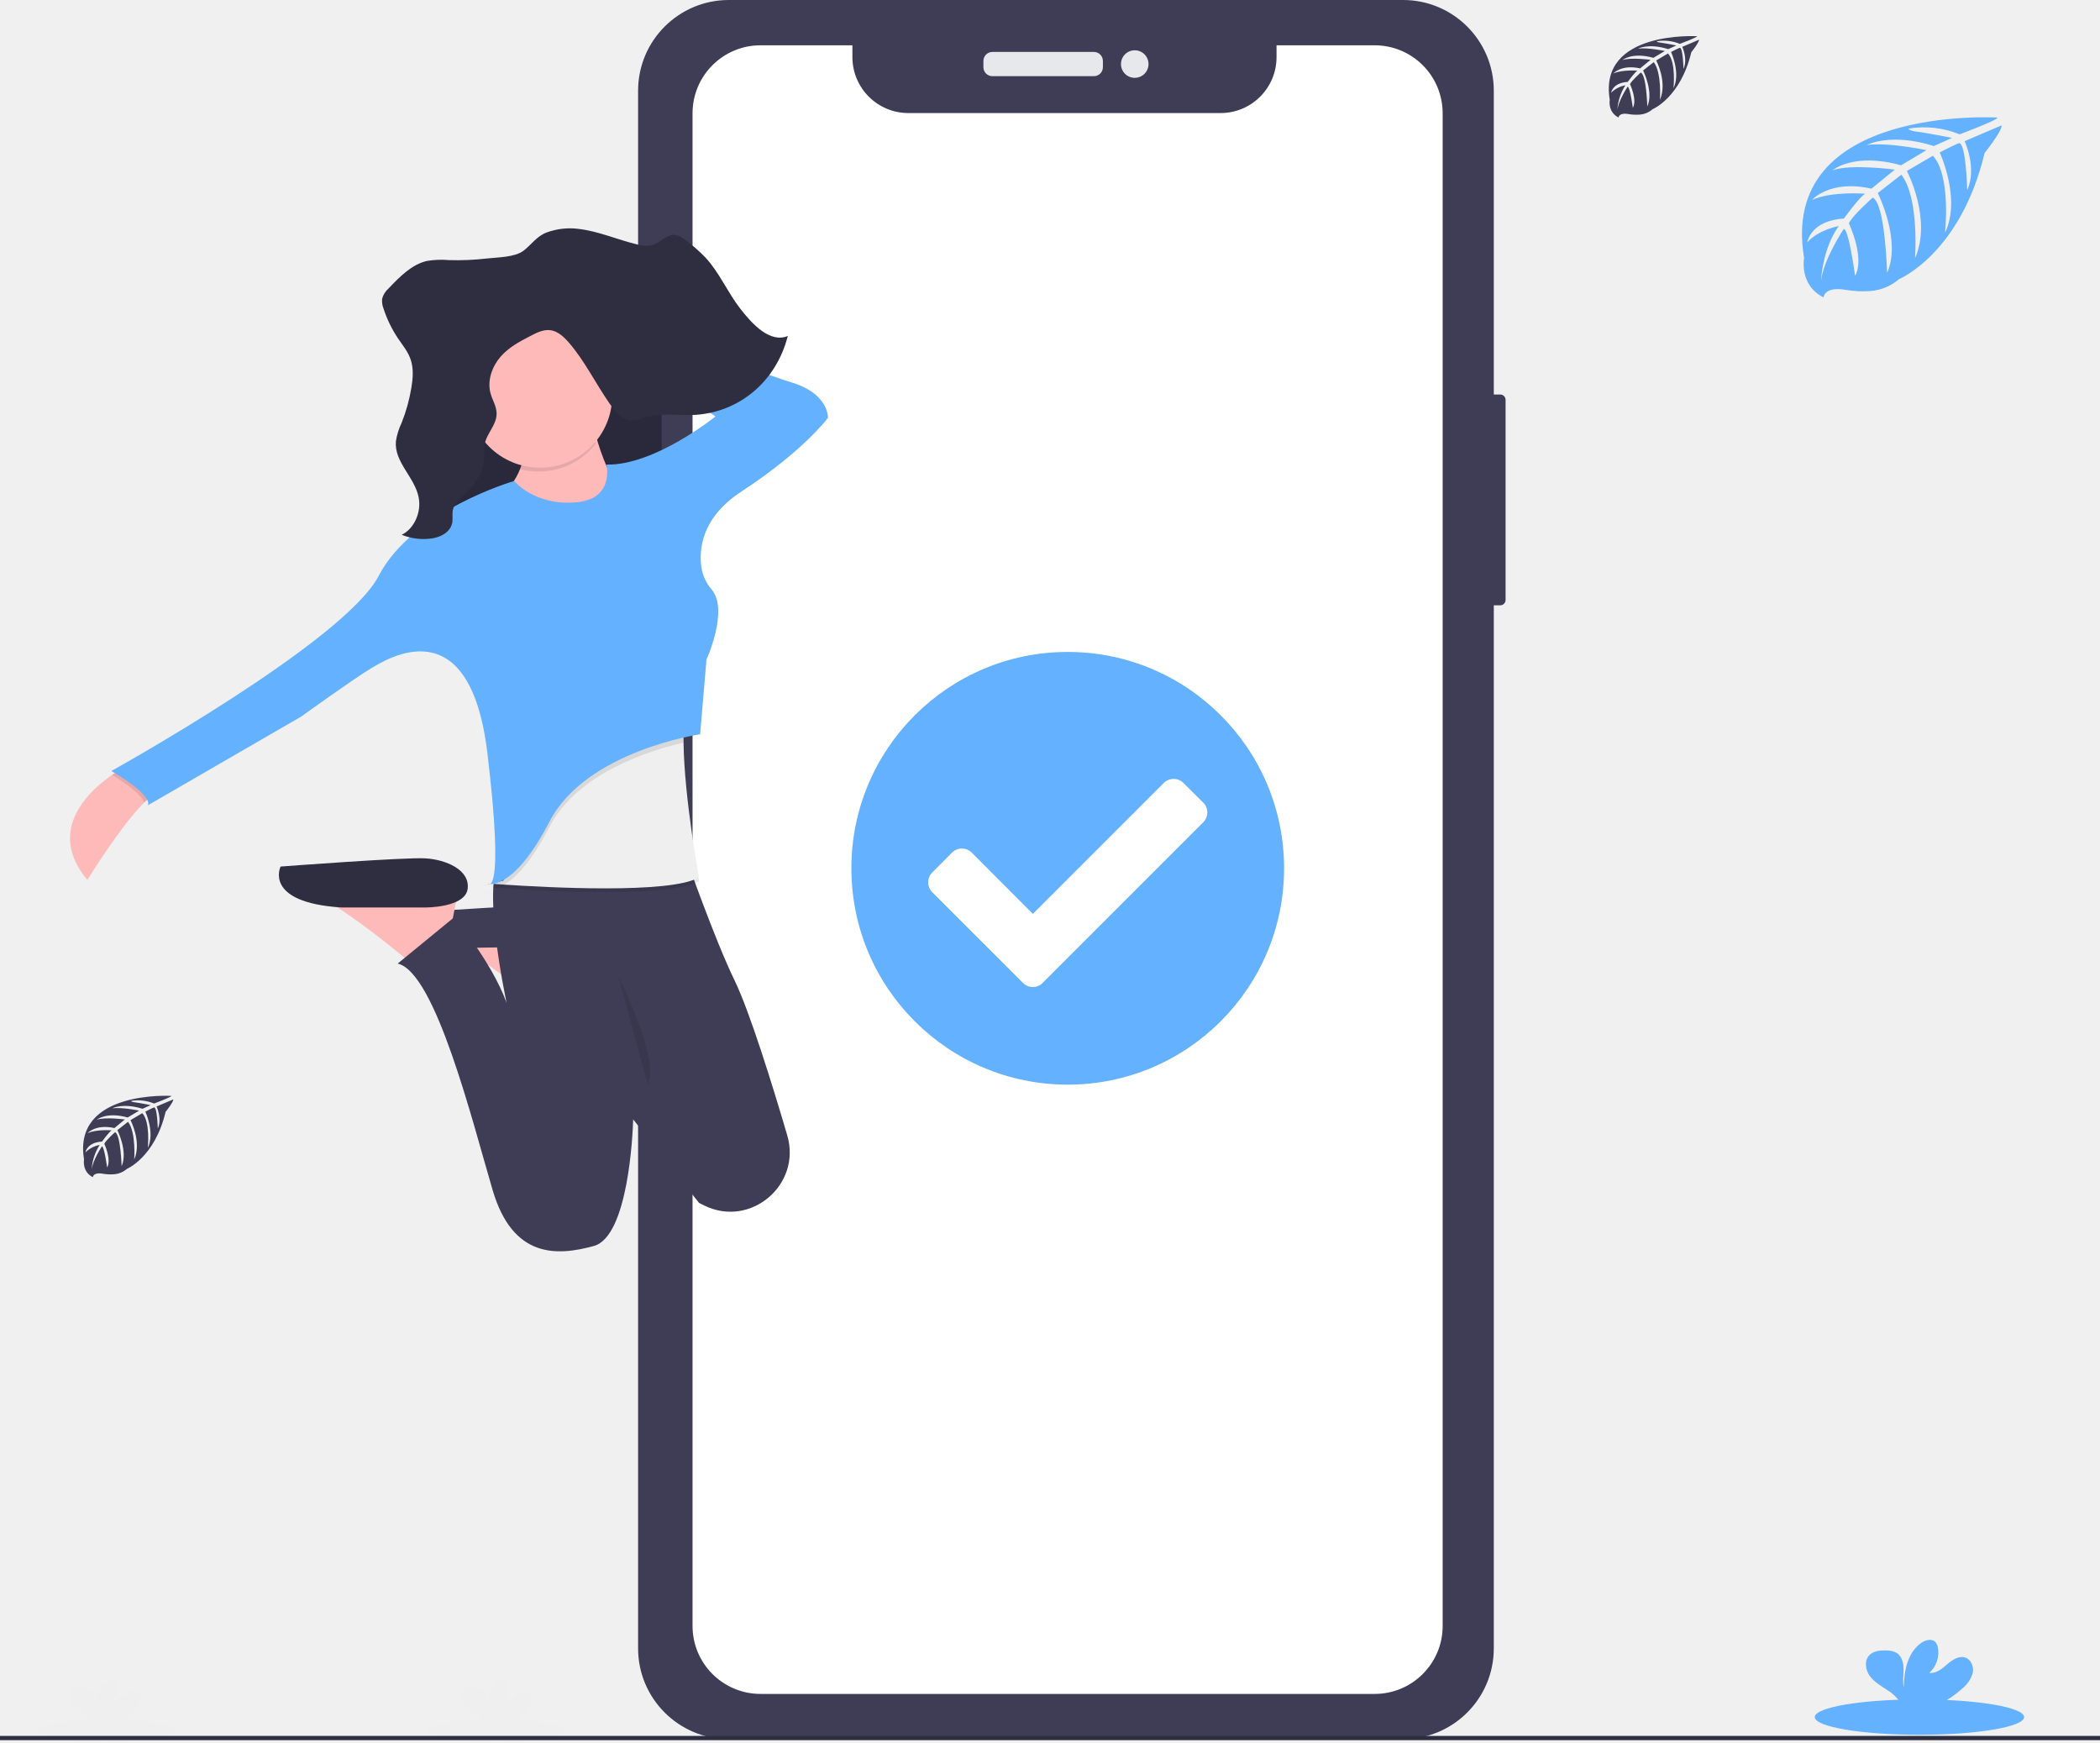
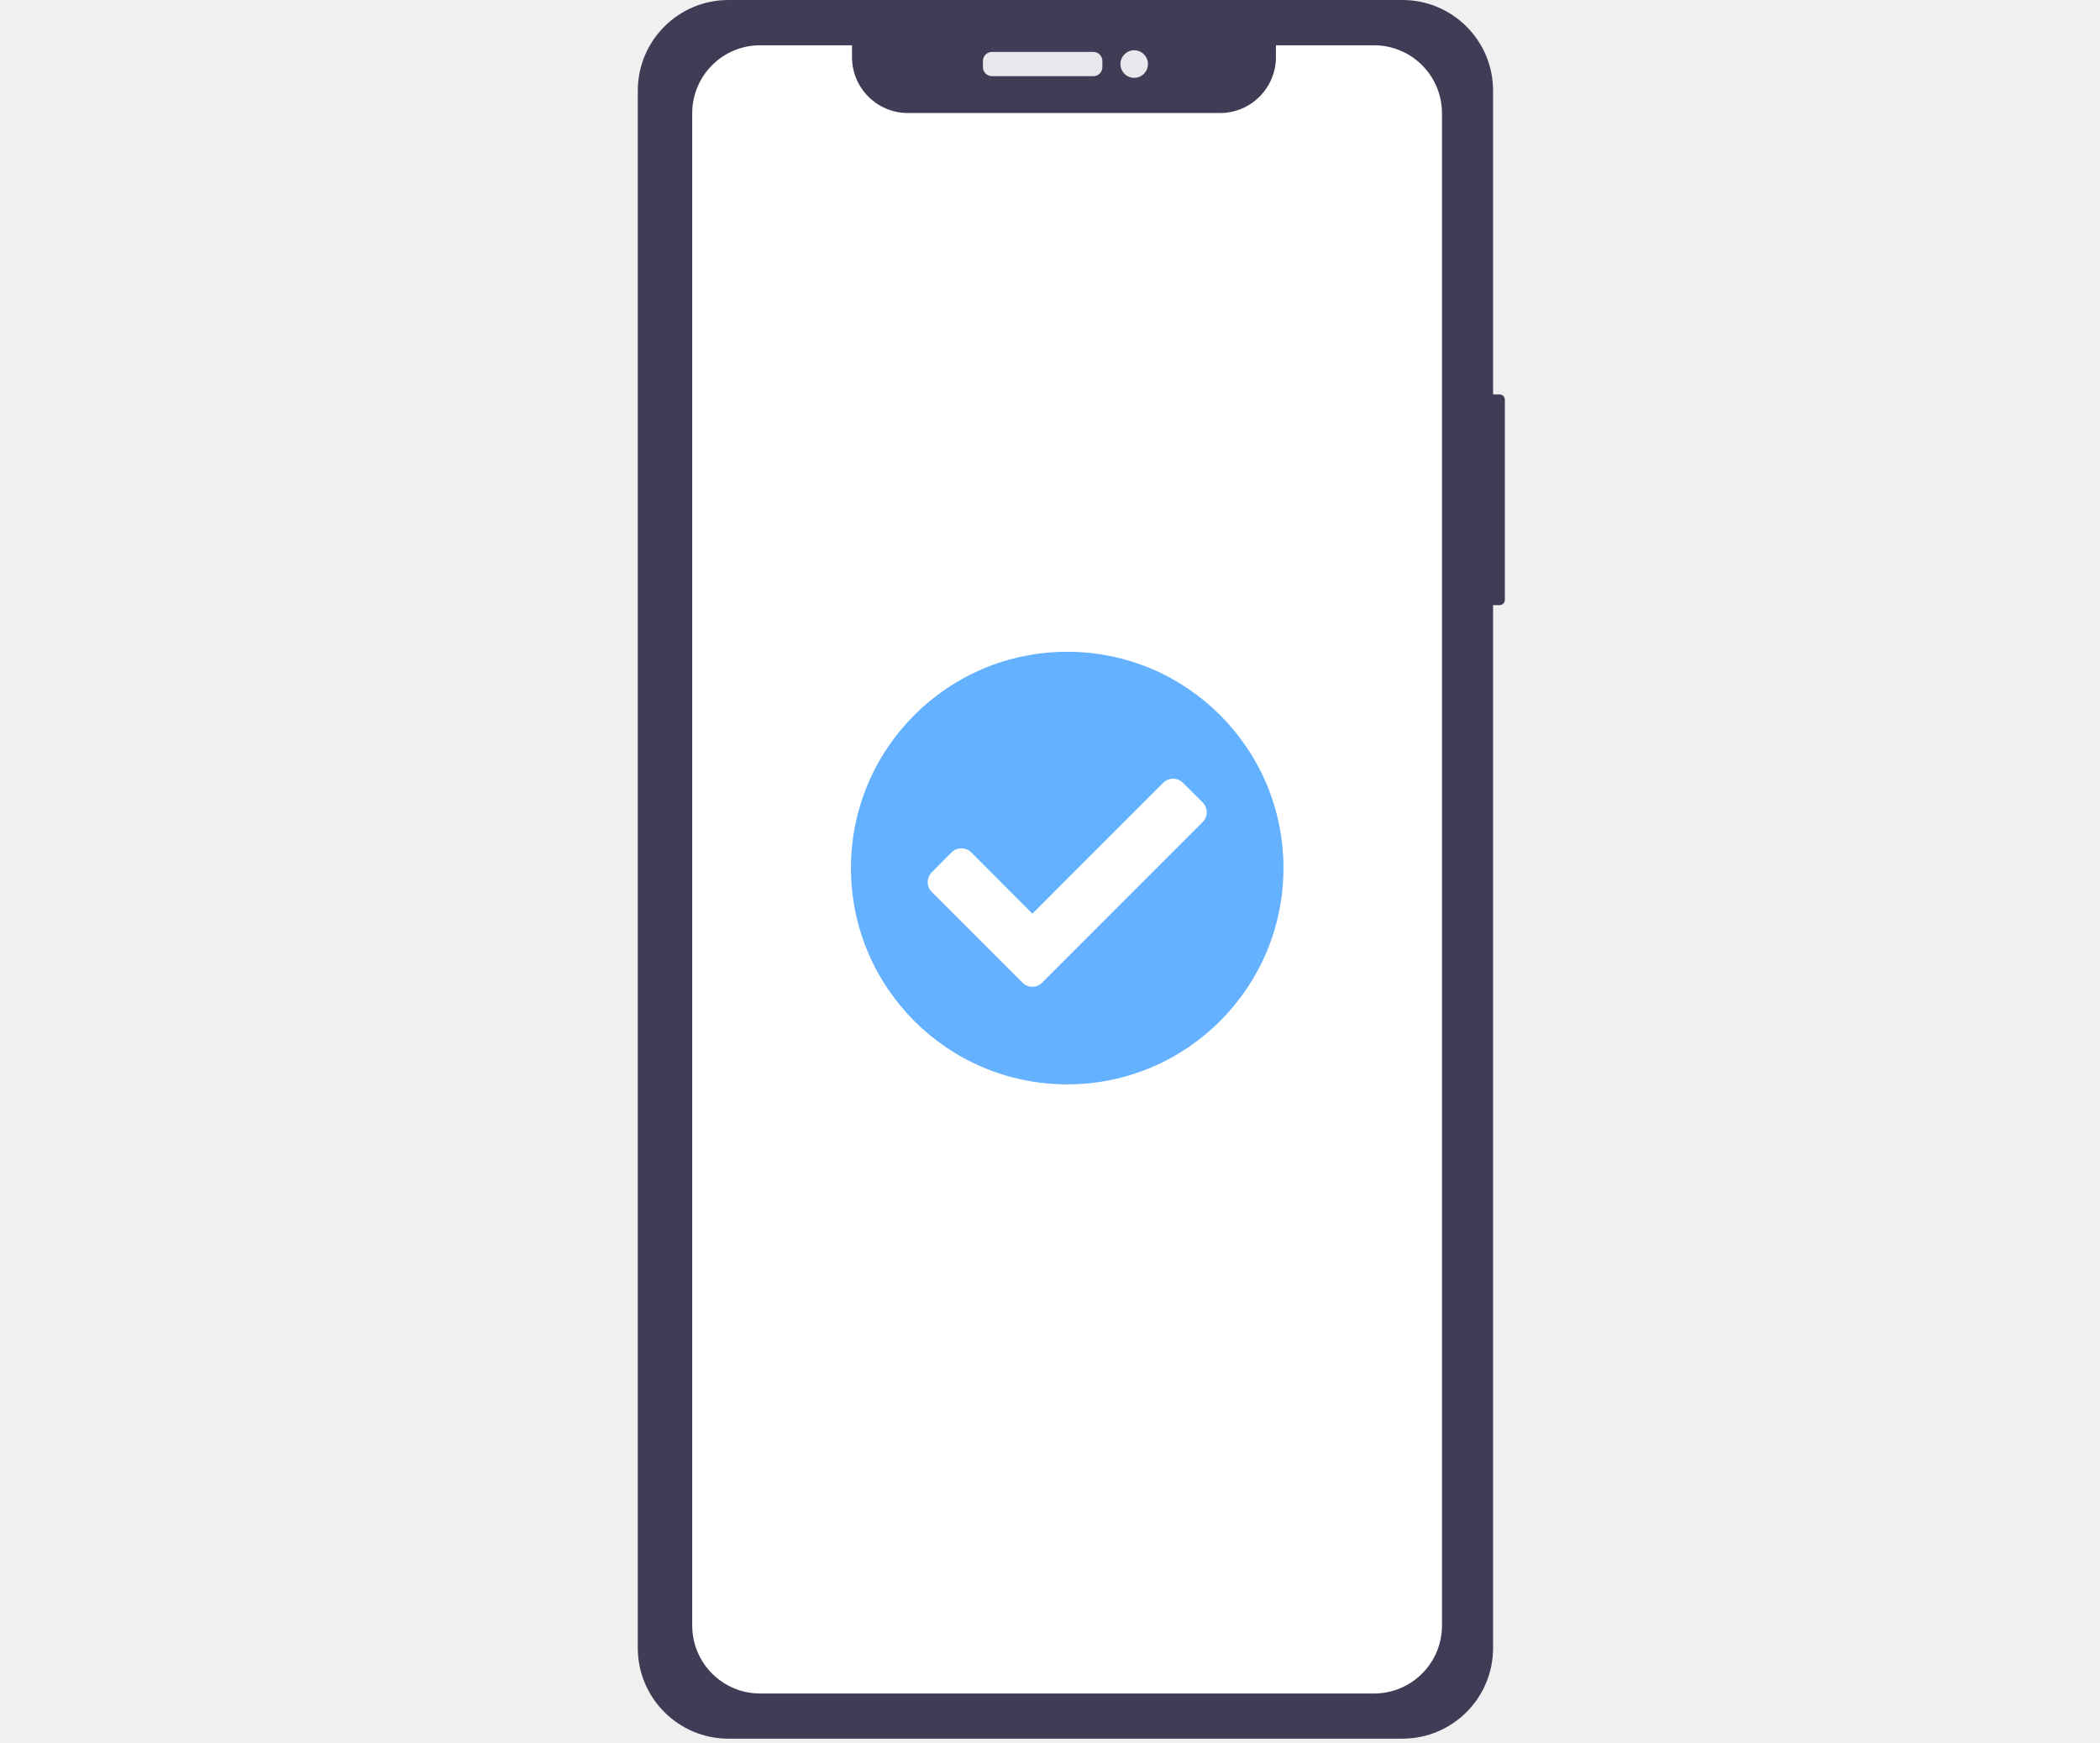
- <svg xmlns="http://www.w3.org/2000/svg" width="902.567" height="748.955" viewBox="0 0 902.567 748.955">
-   <defs>
-     <linearGradient id="linear-gradient" x1="0.505" y1="1.007" x2="0.505" gradientUnits="objectBoundingBox">
-       <stop offset="0" stop-color="gray" stop-opacity="0.251" />
-       <stop offset="0.54" stop-color="gray" stop-opacity="0.122" />
-       <stop offset="1" stop-color="gray" stop-opacity="0.102" />
-     </linearGradient>
-   </defs>
-   <g id="Group_22" data-name="Group 22" transform="translate(-282 -122.601)">
-     <g id="Group_2" data-name="Group 2" transform="translate(556.248 122.601)">
-       <rect id="Rectangle_76" data-name="Rectangle 76" width="10.994" height="90.604" rx="2.29" transform="translate(361.847 169.558)" fill="#3f3d56" />
-       <rect id="Rectangle_80" data-name="Rectangle 80" width="367.778" height="747.455" rx="38.99" transform="translate(0)" fill="#3f3d56" />
-       <path id="Path_176" data-name="Path 176" d="M757.9,199H715.712v5.075a24.047,24.047,0,0,1-24.06,24.047H557.483a24.047,24.047,0,0,1-24.06-24.047V199h-39.5a29.209,29.209,0,0,0-29.209,29.209v650.15a29.209,29.209,0,0,0,29.209,29.209H757.9a29.209,29.209,0,0,0,29.209-29.209v-650.1A29.209,29.209,0,0,0,757.9,199Z" transform="translate(-441.311 -179.531)" fill="#fff" />
-       <rect id="Rectangle_81" data-name="Rectangle 81" width="51.357" height="10.423" rx="3.87" transform="translate(148.414 22.322)" fill="#e6e8ec" />
-       <circle id="Ellipse_5" data-name="Ellipse 5" cx="5.919" cy="5.919" r="5.919" transform="translate(207.539 21.615)" fill="#e6e8ec" />
-       <circle id="Ellipse_11" data-name="Ellipse 11" cx="69.573" cy="69.573" r="69.573" transform="translate(116.562 313.331)" fill="#fff" />
-       <path id="Path_222" data-name="Path 222" d="M706.184,502.6A92.987,92.987,0,1,1,613.2,409.61,92.987,92.987,0,0,1,706.184,502.6ZM602.451,551.82l68.977-68.977a5.993,5.993,0,0,0,0-8.487l-8.487-8.425a5.981,5.981,0,0,0-8.475,0l-56.258,56.259-26.268-26.33a6.018,6.018,0,0,0-8.487,0l-8.487,8.537a6.018,6.018,0,0,0,0,8.487l39,38.986a5.993,5.993,0,0,0,8.487,0Z" transform="translate(-428.541 -129.411)" fill="#63b1ff" />
-     </g>
-     <g id="Group_1" data-name="Group 1" transform="translate(312.096 220.737)">
-       <rect id="Rectangle_77" data-name="Rectangle 77" width="5.543" height="26.813" rx="2.29" transform="translate(252.414 49.221)" fill="#3f3d56" />
-       <rect id="Rectangle_78" data-name="Rectangle 78" width="6.246" height="46.666" rx="2.29" transform="translate(252.213 98.318)" fill="#3f3d56" />
-       <rect id="Rectangle_79" data-name="Rectangle 79" width="5.945" height="47.067" rx="2.29" transform="translate(252.313 161.313)" fill="#3f3d56" />
-       <path id="Path_190" data-name="Path 190" d="M377.46,474.88a1.026,1.026,0,0,0,1.216.156,4.305,4.305,0,0,1-1.216-.156Z" transform="translate(-198.815 -189.106)" fill="url(#linear-gradient)" />
-       <path id="Path_192" data-name="Path 192" d="M425.255,491l-1.2,6.536-.926,5-1.684,9.146-16.329,11.432s-1.472-1.26-3.9-3.246c-6.692-5.51-20.757-16.73-31.085-22.753a34.786,34.786,0,0,0-8.544-3.937Z" transform="translate(-200.647 -187.247)" fill="#feb9b9" />
-       <path id="Path_194" data-name="Path 194" d="M414.642,497.22s19.039,3.268,20.154-4.863-9.8-12.525-19.05-13.072-64.768,3.268-64.768,3.268-9.793,13.061,25.575,15.247Z" transform="translate(-202.013 -188.604)" fill="#3f3d56" />
-       <rect id="Rectangle_82" data-name="Rectangle 82" width="99.6" height="118.104" transform="translate(154.665 40.309)" fill="#2f2e41" />
-       <rect id="Rectangle_83" data-name="Rectangle 83" width="99.6" height="118.104" transform="translate(154.665 40.845)" opacity="0.1" />
-       <path id="Path_198" data-name="Path 198" d="M255.223,437.085c-1.64.413-3.736,2-6.067,4.294-10.038,9.938-24.415,33.26-24.415,33.26C206.36,452.744,226.7,435.445,235.37,429.5c2.108-1.439,3.524-2.231,3.524-2.231Z" transform="translate(-217.289 -194.598)" fill="#feb9b9" />
-       <path id="Path_199" data-name="Path 199" d="M423.149,288.22s4.9,34.286,21.771,42.45-21.771,23.422-21.771,23.422L370.36,334.484s29.936-9.8,23.946-38.647Z" transform="translate(-199.634 -210.636)" fill="#feb9b9" />
-       <path id="Path_200" data-name="Path 200" d="M373.53,473.16l-1.194,6.514-.97,5.019-1.684,9.146L353.353,505.26s-1.472-1.249-3.9-3.234c-6.692-5.51-20.756-16.73-31.1-22.753a34.572,34.572,0,0,0-8.544-3.937Z" transform="translate(-206.618 -189.305)" fill="#feb9b9" />
-       <path id="Path_202" data-name="Path 202" d="M360.794,482.55s17.087.121,18.115-8.033-9.312-12.525-18.115-13.072-62.289,3.522-62.289,3.522-7.588,15.4,26.055,17.582Z" transform="translate(-208.007 -190.662)" fill="#2f2e41" />
-       <path id="Path_204" data-name="Path 204" d="M475.315,610.635c-.747-.368-1.495-.747-2.231-1.115l-2.008-2.532-26.333-33.393v.58c-.178,5.577-2.074,49.767-16.864,53.849-15.782,4.35-34.821,5.443-43.5-23.946s-24.537-93.611-40.822-97.425l24.225-19.864s16.039,18.76,22.574,36.717c-.245-1.115-11.321-52.867-2.231-62.024H467.6s12.269,34.944,20.678,52.254c6.547,13.44,16.373,45.216,22.7,66.72C517.241,601.69,495.235,620.439,475.315,610.635Z" transform="translate(-202.725 -190.652)" fill="#3f3d56" />
-       <path id="Path_205" data-name="Path 205" d="M468.826,478.11c-12.269,7.261-66.129,4.305-83.651,3.123l-4.774-.346c-.513,0,.078-.29.078-.29l.491-4.941,13.061-33.193,69.932-40.554c-1.417,4.272-1.885,10.808-1.773,18.292C462.513,444.248,468.826,478.11,468.826,478.11Z" transform="translate(-198.5 -197.523)" opacity="0.1" />
-       <path id="Path_206" data-name="Path 206" d="M468.886,476.637c-12.269,7.261-66.129,4.305-83.651,3.123l-4.774-.335-.792-.067.87-.223,4.305-1.115,9.246-37.007,69.932-40.543c-1.416,4.272-1.885,10.808-1.773,18.292C462.573,442.786,468.886,476.637,468.886,476.637Z" transform="translate(-198.56 -197.689)" fill="#efefef" />
-       <path id="Path_207" data-name="Path 207" d="M462.128,418.739c-14.221,3.279-45.517,12.9-57.541,36.137-8.019,15.47-14.767,22.106-19.474,24.883l-4.774-.335a2.749,2.749,0,0,0,.078-.29l4.305-1.115,9.246-37.007L463.9,400.47C462.5,404.719,462.016,411.255,462.128,418.739Z" transform="translate(-198.483 -197.689)" opacity="0.1" />
-       <path id="Path_208" data-name="Path 208" d="M237.025,427.29l16.329,9.793c-1.64.413-3.736,2-6.067,4.294-1.361-3.971-9.9-9.514-13.786-11.878C235.608,428.082,237.025,427.29,237.025,427.29Z" transform="translate(-215.42 -194.595)" opacity="0.1" />
-       <path id="Path_209" data-name="Path 209" d="M377.845,471.846a.97.97,0,0,1-1.115-.156,3.87,3.87,0,0,0,1.115.156Z" transform="translate(-198.899 -189.474)" opacity="0.1" />
-       <path id="Path_210" data-name="Path 210" d="M431.352,332.938s-14.7,1.628-25.039-9.257c0,0-43.5,12.525-58.232,40.821S233.2,448.32,233.2,448.32s17.422,9.793,15.782,14.689l65.861-38.1s23.422-16.864,29.925-20.678,42.461-27.214,50.079,36.461,0,56.057,0,56.057,10.886,3.815,26.668-26.668,64.757-37.554,64.757-37.554l2.721-32.1s9.715-21.281,2.231-30.114a18.961,18.961,0,0,1-4.361-9.213c-1.238-8.153,0-21.738,17.332-33.025,26.668-17.422,37.007-31.564,37.007-31.564s.546-10.35-15.782-15.247S442.695,249.7,442.695,249.7l-2.231,9.257,52.388,36.974s-26.121,21.191-46.844,20.678C446.007,316.609,449.855,332.391,431.352,332.938Z" transform="translate(-215.454 -215.079)" fill="#63b1ff" />
-       <path id="Path_211" data-name="Path 211" d="M423.262,302.975a106.3,106.3,0,0,1-3.011-13.295L391.408,297.3a31.621,31.621,0,0,1-.658,16.641A31.018,31.018,0,0,0,423.262,302.975Z" transform="translate(-197.282 -210.468)" opacity="0.1" />
-       <circle id="Ellipse_10" data-name="Ellipse 10" cx="31.018" cy="31.018" r="31.018" transform="translate(171.005 40.856)" fill="#feb9b9" />
-       <path id="Path_213" data-name="Path 213" d="M428.67,507.07s17.957,35.379,12.514,46.253" transform="translate(-192.908 -185.394)" opacity="0.1" />
-       <path id="Path_221" data-name="Path 221" d="M421.94,218.894c8.61.982,16.786,4.673,25.263,6.692a12.537,12.537,0,0,0,6.536.245c3.29-1.015,5.967-4.461,9.38-4.361,2.1.067,3.959,1.495,5.688,2.866a69.968,69.968,0,0,1,7.807,6.96c5.844,6.346,9.469,14.89,14.8,21.794s12.934,15,20.507,11.834C506.769,285,490.7,297.559,472.443,298.809c-7.283.5-14.745-1.015-21.794,1.115a18.884,18.884,0,0,1-5.5,1.338c-4.06,0-7.328-3.725-9.86-7.35-5.934-8.521-10.629-18.191-17.31-25.965-2.231-2.576-4.807-5.019-7.93-5.487s-5.989,1.026-8.766,2.465c-4.584,2.376-9.268,4.829-12.826,8.923s-5.8,10.138-4.328,15.615c.792,2.967,2.6,5.644,2.632,8.744.067,4.952-4.305,8.566-5.164,13.384a50.184,50.184,0,0,0-.212,6.09c-.379,6.6-4.7,12-9.2,16.161-1.762,1.606-3.7,3.346-4.216,5.833-.346,1.706,0,3.5-.223,5.231-.658,4.283-4.93,6.458-8.711,7.016a25.128,25.128,0,0,1-13.072-1.55c5.287-2.5,8.544-9.614,7.317-15.983-1.684-8.834-10.562-15.18-9.8-24.169a28,28,0,0,1,2.454-7.952,72.856,72.856,0,0,0,4.194-15.068c.669-3.982.993-8.209-.257-12.012-1.115-3.458-3.446-6.212-5.421-9.135a51.942,51.942,0,0,1-6.279-12.86,9.046,9.046,0,0,1-.6-4.261,8.79,8.79,0,0,1,2.733-4.406c4.852-5.1,10.038-10.395,16.541-11.856a37.232,37.232,0,0,1,9.391-.357,110.84,110.84,0,0,0,16.317-.692c4.461-.524,12-.457,15.782-3.346,3.524-2.7,5.51-6.09,9.848-7.807a29,29,0,0,1,13.763-1.573Z" transform="translate(-203.422 -218.659)" fill="#2f2e41" />
-     </g>
-     <ellipse id="Ellipse_9" data-name="Ellipse 9" cx="44.995" cy="7.609" rx="44.995" ry="7.609" transform="translate(1061.967 852.981)" fill="#63b1ff" />
-     <path id="Path_179" data-name="Path 179" d="M921.506,843.366a13.1,13.1,0,0,0,4.286-6.479c.559-2.562-.537-5.6-3-6.591-2.753-1.052-5.7.862-7.923,2.786s-4.789,4.129-7.71,3.715A11.727,11.727,0,0,0,910.8,825.82a4.622,4.622,0,0,0-1.018-2.238c-1.522-1.634-4.3-.94-6.121.358-5.819,4.084-7.441,12-7.475,19.1-.593-2.562-.09-5.237-.112-7.833s-.727-5.6-2.954-6.971a8.885,8.885,0,0,0-4.476-1.052c-2.618-.1-5.528.168-7.318,2.081-2.238,2.372-1.634,6.356.291,8.952s4.868,4.263,7.576,6.065a16.786,16.786,0,0,1,5.4,5.159,4.656,4.656,0,0,1,.4.929h16.349a45.945,45.945,0,0,0,10.161-7Z" transform="translate(204.065 4.781)" fill="#63b1ff" />
-     <ellipse id="Ellipse_9-2" data-name="Ellipse 9" cx="29.694" cy="5.022" rx="29.694" ry="5.022" transform="translate(465.518 861.513)" fill="#efefef" />
-     <path id="Path_179-2" data-name="Path 179" d="M907.354,836.313a8.648,8.648,0,0,0,2.828-4.276,3.813,3.813,0,0,0-1.979-4.35c-1.817-.694-3.759.569-5.228,1.839s-3.161,2.725-5.088,2.452a7.739,7.739,0,0,0,2.4-7.244,3.05,3.05,0,0,0-.672-1.477c-1-1.078-2.836-.62-4.039.236-3.84,2.7-4.911,7.916-4.933,12.606-.391-1.691-.059-3.456-.074-5.169s-.48-3.692-1.95-4.6a5.864,5.864,0,0,0-2.954-.694c-1.728-.066-3.648.111-4.83,1.374-1.477,1.566-1.078,4.195.192,5.908s3.212,2.814,5,4a11.077,11.077,0,0,1,3.567,3.4,3.078,3.078,0,0,1,.266.613h10.789a30.322,30.322,0,0,0,6.705-4.623Z" transform="translate(-399.861 22.01)" fill="#efefef" />
-     <ellipse id="Ellipse_12" data-name="Ellipse 12" cx="29.694" cy="5.022" rx="29.694" ry="5.022" transform="translate(297.586 861.513)" fill="#efefef" />
-     <path id="Path_223" data-name="Path 223" d="M907.354,836.313a8.648,8.648,0,0,0,2.828-4.276,3.813,3.813,0,0,0-1.979-4.35c-1.817-.694-3.759.569-5.228,1.839s-3.161,2.725-5.088,2.452a7.739,7.739,0,0,0,2.4-7.244,3.05,3.05,0,0,0-.672-1.477c-1-1.078-2.836-.62-4.039.236-3.84,2.7-4.911,7.916-4.933,12.606-.391-1.691-.059-3.456-.074-5.169s-.48-3.692-1.95-4.6a5.864,5.864,0,0,0-2.954-.694c-1.728-.066-3.648.111-4.83,1.374-1.477,1.566-1.078,4.195.192,5.908s3.212,2.814,5,4a11.077,11.077,0,0,1,3.567,3.4,3.078,3.078,0,0,1,.266.613h10.789a30.322,30.322,0,0,0,6.705-4.623Z" transform="translate(-567.793 22.01)" fill="#efefef" />
-     <rect id="Rectangle_22" data-name="Rectangle 22" width="902.567" height="1.821" transform="translate(282 868.689)" fill="#2f2e41" />
-     <path id="Path_177" data-name="Path 177" d="M854.367,156.943s-94.221-5.685-83.12,60.337c0,0-2.238,11.671,8.37,16.964,0,0,.168-4.89,9.668-3.223a44.2,44.2,0,0,0,10.239.492,21.329,21.329,0,0,0,12.51-5.114h0s26.487-10.944,36.782-54.227c0,0,7.62-9.444,7.318-11.873l-15.9,6.792s5.438,11.47,1.119,21c0,0-.515-20.59-3.57-20.142-.615.09-8.258,3.972-8.258,3.972s9.344,19.974,2.294,34.5c0,0,2.674-24.618-5.215-33.056l-11.19,6.535s10.922,20.635,3.514,37.476c0,0,1.9-25.827-5.875-35.887l-10.138,7.911s10.261,20.332,4.006,34.3c0,0-.817-30.057-6.2-32.328,0,0-8.874,7.833-10.228,11.033,0,0,7.027,14.771,2.663,22.559,0,0-2.674-20.03-4.868-20.142,0,0-8.84,13.271-9.758,22.38,0,0,.381-13.529,7.62-23.633,0,0-8.549,1.466-13.54,7,0,0,1.376-9.377,15.722-10.205,0,0,7.307-10.071,9.254-10.675,0,0-14.256-1.2-22.906,2.641,0,0,7.609-8.851,25.525-4.823l10.015-8.18s-18.777-2.563-26.744.269c0,0,9.165-7.833,29.441-2.126l10.9-6.513s-16.013-3.447-25.547-2.238c0,0,10.071-5.427,28.747.459l7.833-3.5s-11.727-2.305-15.163-2.674-3.614-1.309-3.614-1.309a40.676,40.676,0,0,1,22.033,2.451S854.647,157.984,854.367,156.943Z" transform="translate(286.143 16.182)" fill="#63b1ff" />
-     <path id="Path_178" data-name="Path 178" d="M763.1,130.7s-42.522-2.563-37.554,27.27c0,0-1,5.271,3.782,7.665,0,0,.078-2.238,4.375-1.466a19.593,19.593,0,0,0,4.621.224,9.579,9.579,0,0,0,5.651-2.328h0s11.973-4.946,16.628-24.506c0,0,3.435-4.263,3.3-5.36l-7.184,3.066s2.451,5.181.526,9.489c0,0-.235-9.3-1.611-9.086-.28,0-3.738,1.8-3.738,1.8s4.23,9.03,1.041,15.588c0,0,1.208-11.123-2.361-14.939l-5.058,3s4.935,9.321,1.589,16.931c0,0,.862-11.671-2.652-16.214l-4.577,3.581s4.633,9.187,1.813,15.5c0,0-.38-13.585-2.809-14.614,0,0-4.006,3.536-4.622,4.991,0,0,3.178,6.714,1.209,10.194,0,0-1.209-9.053-2.238-9.1,0,0-3.995,6-4.409,10.071a21.842,21.842,0,0,1,3.447-10.675,12.04,12.04,0,0,0-6.121,3.167s.627-4.241,7.106-4.61c0,0,3.357-4.554,4.185-4.834,0,0-6.445-.537-10.351,1.2,0,0,3.435-3.995,11.526-2.182l4.476-3.693S734.6,139.7,731,140.946c0,0,4.14-3.536,13.305-.962l4.924-2.943s-7.24-1.555-11.548-1c0,0,4.554-2.451,12.992.2l3.525-1.578s-5.3-1.041-6.86-1.209-1.634-.593-1.634-.593a18.34,18.34,0,0,1,9.959,1.119S763.231,131.166,763.1,130.7Z" transform="translate(248.313 7.472)" fill="#3f3d56" />
-     <path id="Path_224" data-name="Path 224" d="M763.1,130.7s-42.522-2.563-37.554,27.27c0,0-1,5.271,3.782,7.665,0,0,.078-2.238,4.375-1.466a19.593,19.593,0,0,0,4.621.224,9.579,9.579,0,0,0,5.651-2.328h0s11.973-4.946,16.628-24.506c0,0,3.435-4.263,3.3-5.36l-7.184,3.066s2.451,5.181.526,9.489c0,0-.235-9.3-1.611-9.086-.28,0-3.738,1.8-3.738,1.8s4.23,9.03,1.041,15.588c0,0,1.208-11.123-2.361-14.939l-5.058,3s4.935,9.321,1.589,16.931c0,0,.862-11.671-2.652-16.214l-4.577,3.581s4.633,9.187,1.813,15.5c0,0-.38-13.585-2.809-14.614,0,0-4.006,3.536-4.622,4.991,0,0,3.178,6.714,1.209,10.194,0,0-1.209-9.053-2.238-9.1,0,0-3.995,6-4.409,10.071a21.842,21.842,0,0,1,3.447-10.675,12.04,12.04,0,0,0-6.121,3.167s.627-4.241,7.106-4.61c0,0,3.357-4.554,4.185-4.834,0,0-6.445-.537-10.351,1.2,0,0,3.435-3.995,11.526-2.182l4.476-3.693S734.6,139.7,731,140.946c0,0,4.14-3.536,13.305-.962l4.924-2.943s-7.24-1.555-11.548-1c0,0,4.554-2.451,12.992.2l3.525-1.578s-5.3-1.041-6.86-1.209-1.634-.593-1.634-.593a18.34,18.34,0,0,1,9.959,1.119S763.231,131.166,763.1,130.7Z" transform="translate(-407.428 462.909)" fill="#3f3d56" />
+ <svg xmlns="http://www.w3.org/2000/svg" width="452pt" height="375pt" viewBox="0 0 452 375" version="1.1">
+   <g id="surface1">
+     <path style=" stroke:none;fill-rule:nonzero;fill:rgb(24.706%,23.922%,33.725%);fill-opacity:1;" d="M 319.547 84.891 L 322.758 84.891 C 323.391 84.891 323.902 85.406 323.902 86.039 L 323.902 129.109 C 323.902 129.742 323.391 130.254 322.758 130.254 L 319.547 130.254 C 318.914 130.254 318.398 129.742 318.398 129.109 L 318.398 86.039 C 318.398 85.406 318.914 84.891 319.547 84.891 Z M 319.547 84.891 " />
+     <path style=" stroke:none;fill-rule:nonzero;fill:rgb(24.706%,23.922%,33.725%);fill-opacity:1;" d="M 156.793 0 L 301.852 0 C 312.629 0 321.367 8.738 321.367 19.52 L 321.367 354.707 C 321.367 365.488 312.629 374.227 301.852 374.227 L 156.793 374.227 C 146.016 374.227 137.277 365.488 137.277 354.707 L 137.277 19.52 C 137.277 8.738 146.016 0 156.793 0 Z M 156.793 0 " />
+     <path style=" stroke:none;fill-rule:nonzero;fill:rgb(100%,100%,100%);fill-opacity:1;" d="M 295.746 9.746 L 274.629 9.746 L 274.629 12.289 C 274.629 18.941 269.234 24.332 262.586 24.328 L 195.426 24.328 C 188.777 24.332 183.383 18.941 183.383 12.289 L 183.383 9.746 L 163.609 9.746 C 155.535 9.746 148.992 16.293 148.992 24.371 L 148.992 349.879 C 148.992 357.957 155.535 364.504 163.609 364.504 L 295.746 364.504 C 303.82 364.504 310.367 357.957 310.367 349.879 L 310.367 24.398 C 310.371 20.512 308.836 16.789 306.094 14.039 C 303.352 11.293 299.629 9.746 295.746 9.746 Z M 295.746 9.746 " />
+     <path style=" stroke:none;fill-rule:nonzero;fill:rgb(90.196%,90.98%,92.549%);fill-opacity:1;" d="M 213.504 11.176 L 235.336 11.176 C 236.406 11.176 237.273 12.043 237.273 13.113 L 237.273 14.457 C 237.273 15.527 236.406 16.395 235.336 16.395 L 213.504 16.395 C 212.434 16.395 211.566 15.527 211.566 14.457 L 211.566 13.113 C 211.566 12.043 212.434 11.176 213.504 11.176 Z M 213.504 11.176 " />
+     <path style=" stroke:none;fill-rule:nonzero;fill:rgb(90.196%,90.98%,92.549%);fill-opacity:1;" d="M 247.086 13.785 C 247.086 15.422 245.758 16.75 244.125 16.75 C 242.488 16.75 241.16 15.422 241.16 13.785 C 241.16 12.148 242.488 10.82 244.125 10.82 C 245.758 10.82 247.086 12.148 247.086 13.785 Z M 247.086 13.785 " />
+     <path style=" stroke:none;fill-rule:nonzero;fill:rgb(100%,100%,100%);fill-opacity:1;" d="M 265.27 191.707 C 265.27 210.945 249.68 226.539 230.445 226.539 C 211.215 226.539 195.621 210.945 195.621 191.707 C 195.621 172.469 211.215 156.875 230.445 156.875 C 249.68 156.875 265.27 172.469 265.27 191.707 Z M 265.27 191.707 " />
+     <path style=" stroke:none;fill-rule:nonzero;fill:rgb(38.824%,69.412%,100%);fill-opacity:1;" d="M 276.25 186.844 C 276.25 212.555 255.41 233.398 229.703 233.398 C 204 233.398 183.16 212.551 183.16 186.84 C 183.16 161.129 204 140.285 229.707 140.285 C 255.414 140.289 276.25 161.133 276.25 186.844 Z M 224.328 211.488 L 258.855 176.953 C 259.418 176.391 259.734 175.625 259.734 174.828 C 259.734 174.031 259.418 173.266 258.855 172.703 L 254.605 168.484 C 254.043 167.922 253.281 167.602 252.484 167.602 C 251.688 167.602 250.926 167.922 250.363 168.484 L 222.203 196.652 L 209.055 183.469 C 207.879 182.301 205.98 182.301 204.805 183.469 L 200.559 187.742 C 199.391 188.918 199.391 190.816 200.559 191.992 L 220.078 211.512 C 220.645 212.074 221.406 212.395 222.203 212.395 C 223 212.395 223.766 212.074 224.328 211.512 Z M 224.328 211.488 " />
+     <path style=" stroke:none;fill-rule:nonzero;fill:rgb(24.706%,23.922%,33.725%);fill-opacity:1;" d="M 142.559 73.777 L 143.039 73.777 C 143.672 73.777 144.188 74.289 144.188 74.922 L 144.188 86.055 C 144.188 86.688 143.672 87.203 143.039 87.203 L 142.559 87.203 C 141.926 87.203 141.41 86.688 141.41 86.055 L 141.41 74.922 C 141.41 74.289 141.926 73.777 142.559 73.777 Z M 142.559 73.777 " />
+     <path style=" stroke:none;fill-rule:nonzero;fill:rgb(24.706%,23.922%,33.725%);fill-opacity:1;" d="M 142.457 98.359 L 143.289 98.359 C 143.926 98.359 144.438 98.871 144.438 99.504 L 144.438 120.574 C 144.438 121.207 143.926 121.723 143.289 121.723 L 142.457 121.723 C 141.824 121.723 141.312 121.207 141.312 120.574 L 141.312 99.504 C 141.312 98.871 141.824 98.359 142.457 98.359 Z M 142.457 98.359 " />
+     <path style=" stroke:none;fill-rule:nonzero;fill:rgb(24.706%,23.922%,33.725%);fill-opacity:1;" d="M 142.508 129.898 L 143.191 129.898 C 143.824 129.898 144.336 130.41 144.336 131.043 L 144.336 152.316 C 144.336 152.949 143.824 153.461 143.191 153.461 L 142.508 153.461 C 141.875 153.461 141.359 152.949 141.359 152.316 L 141.359 131.043 C 141.359 130.41 141.875 129.898 142.508 129.898 Z M 142.508 129.898 " />
  </g>
</svg>
